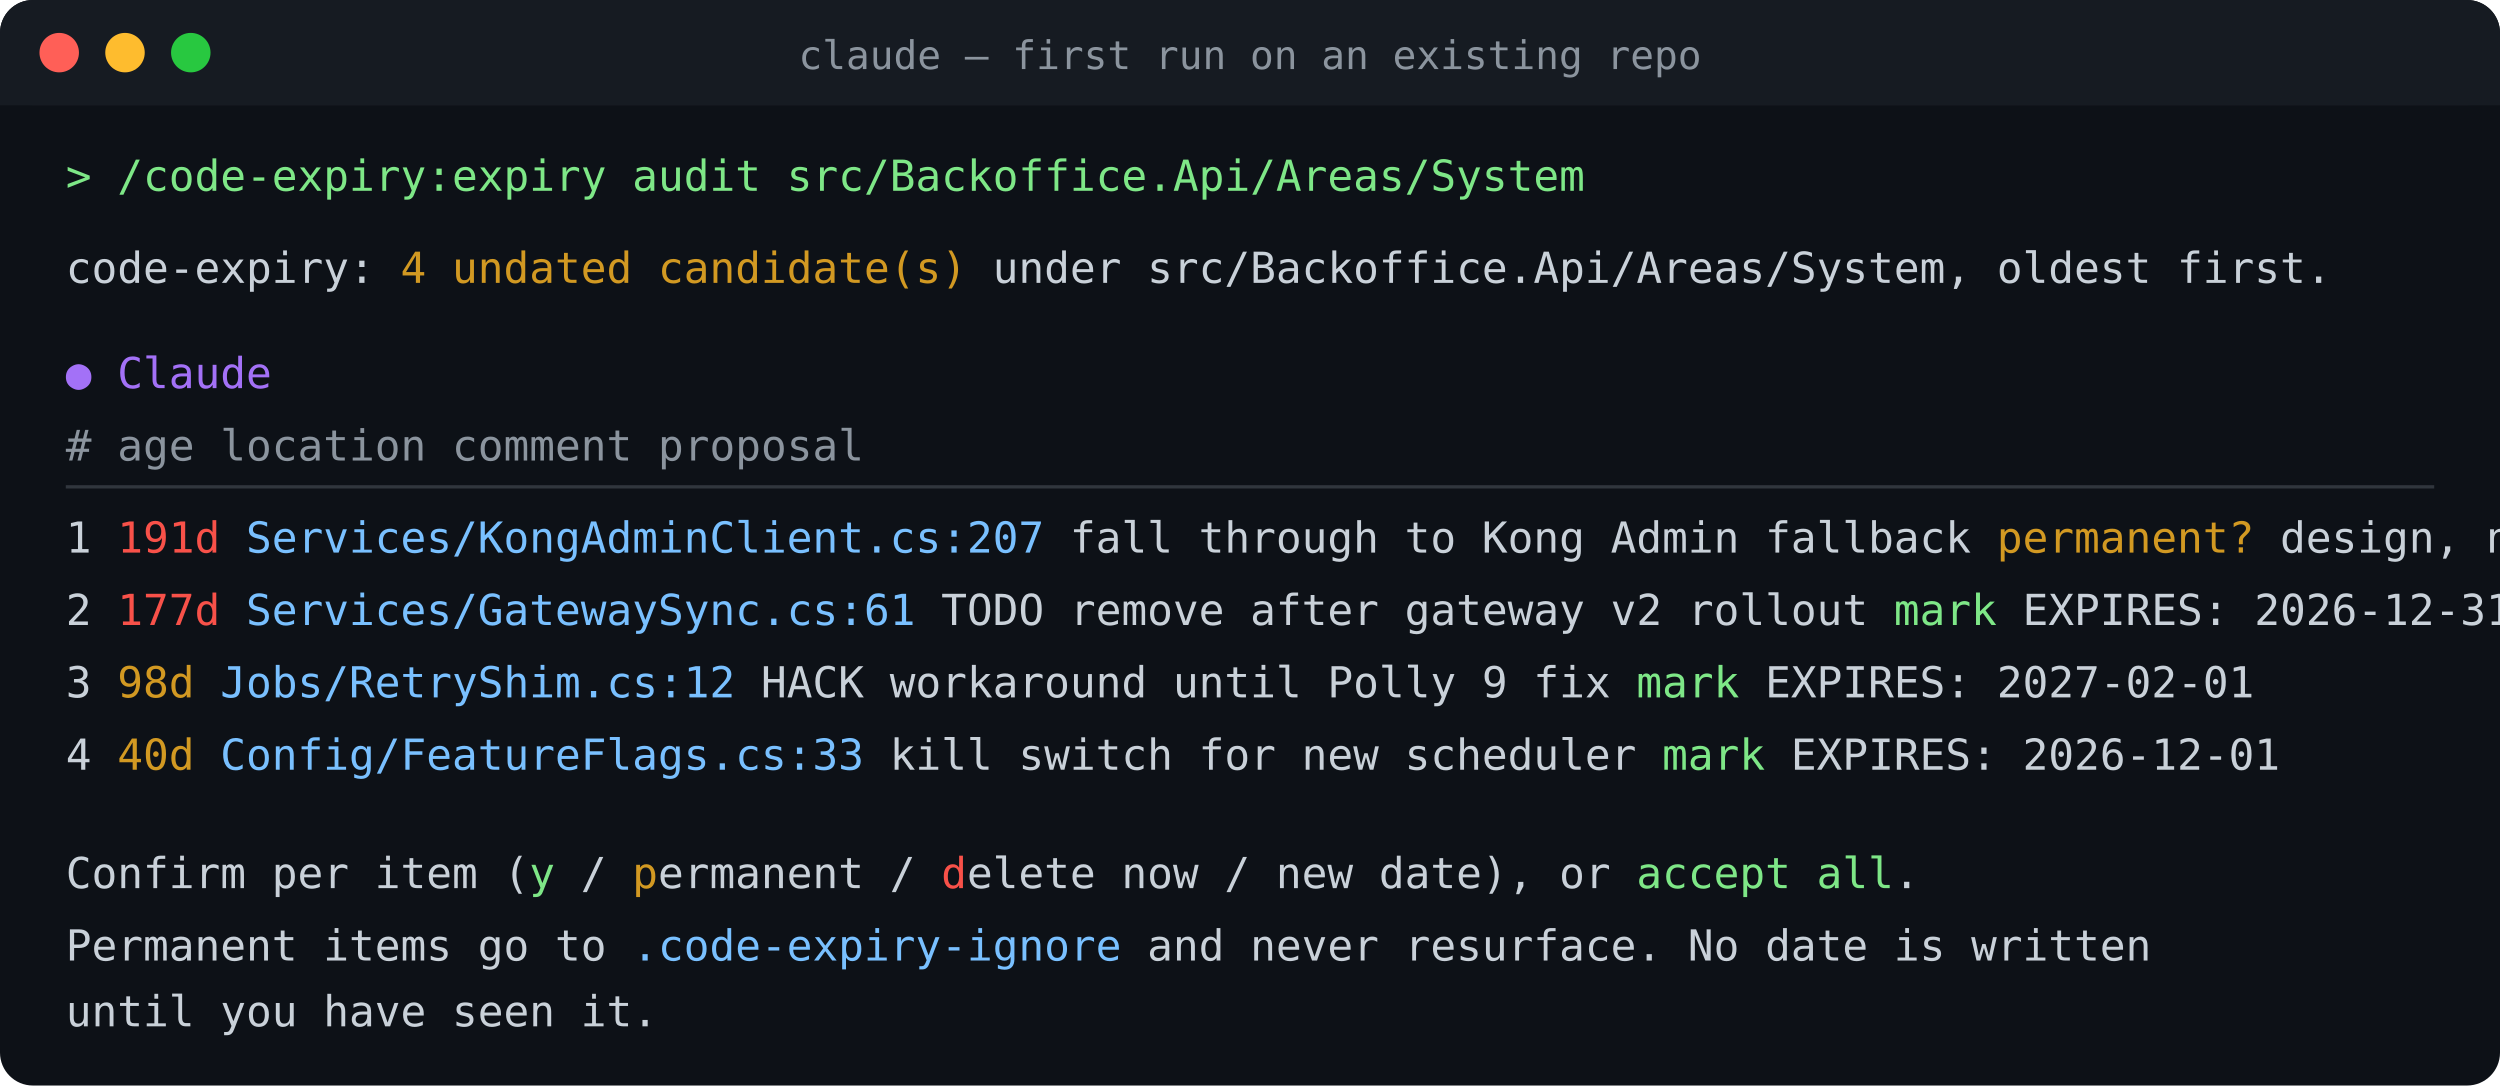
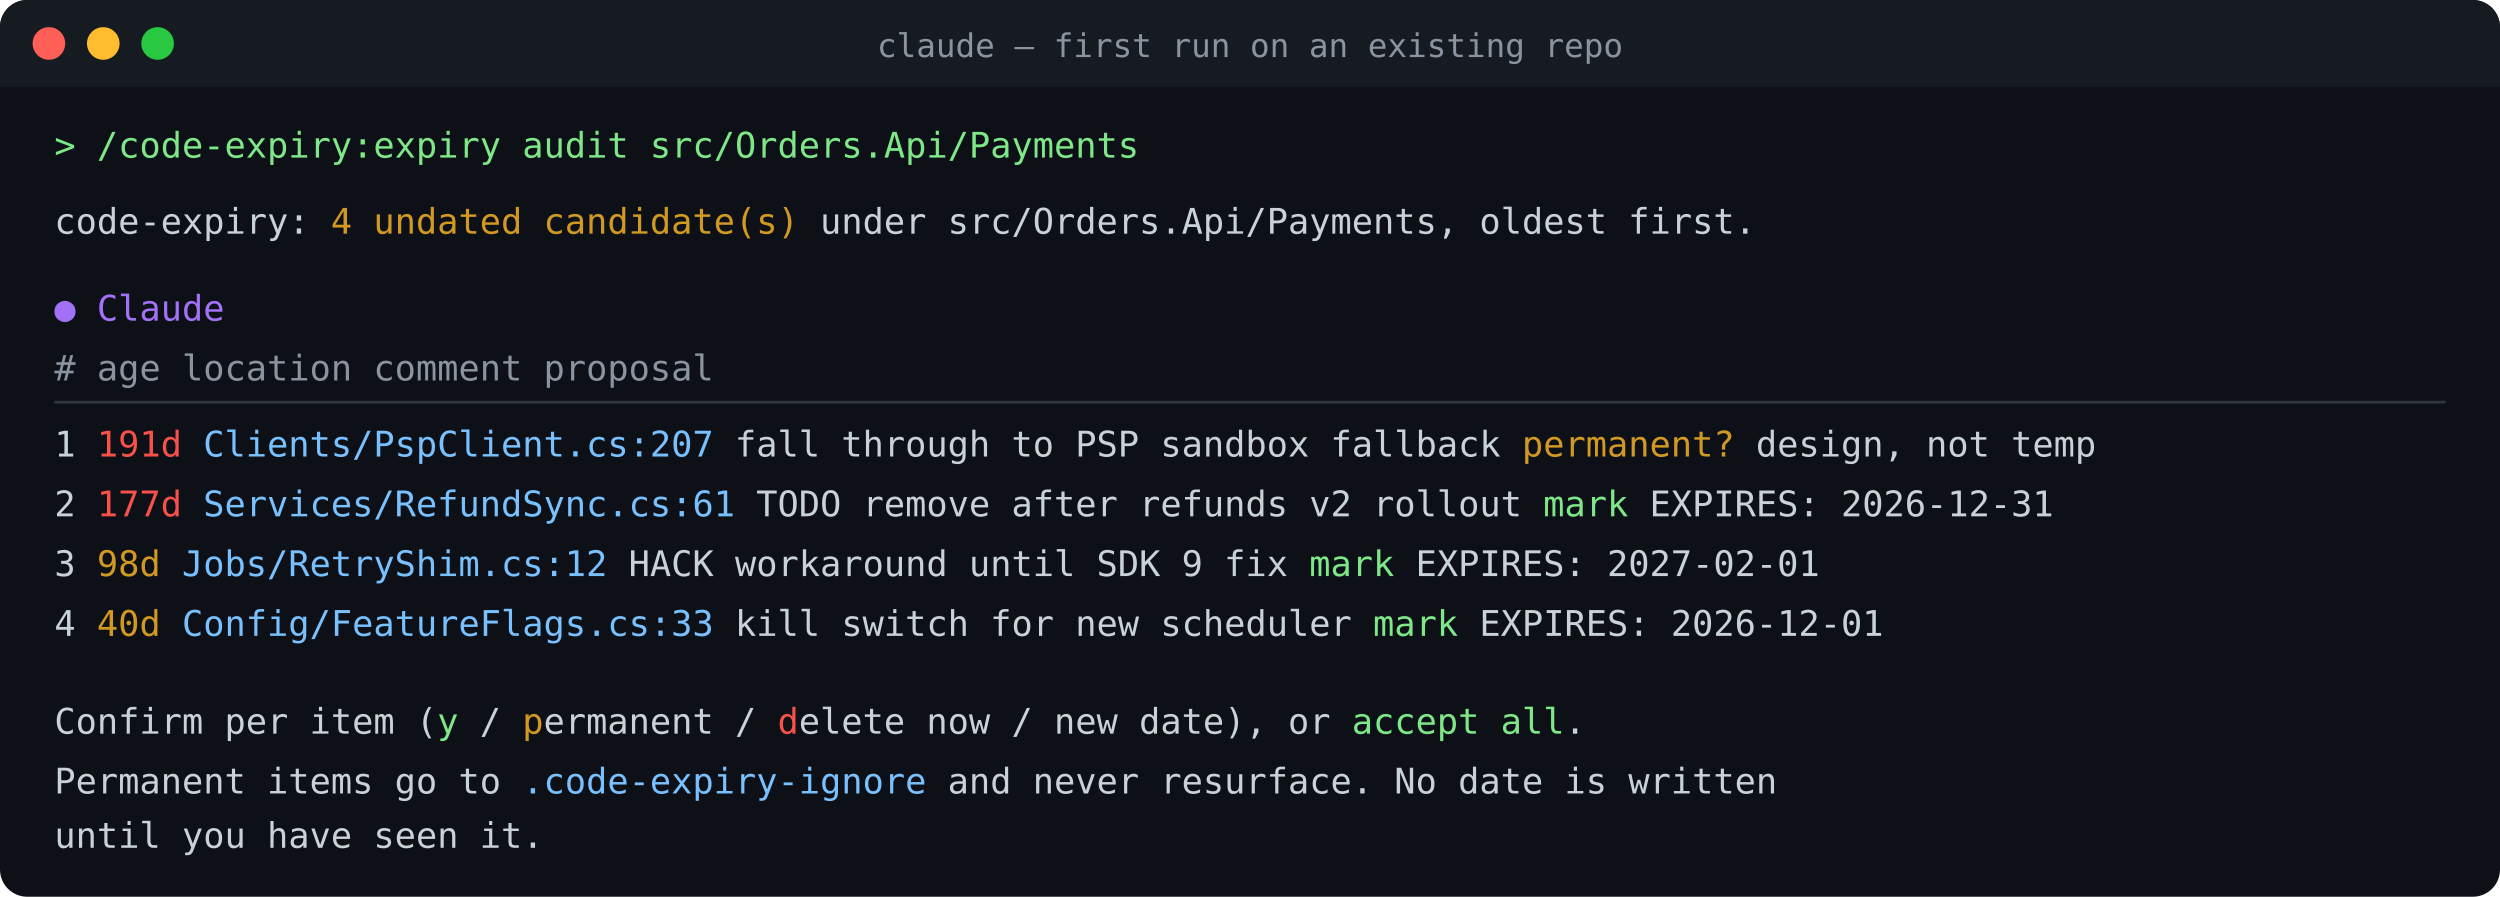
- <svg xmlns="http://www.w3.org/2000/svg" width="760" height="330" viewBox="0 0 760 330" font-family="SFMono-Regular, Menlo, Consolas, monospace" font-size="13">
-   <rect width="760" height="330" rx="10" fill="#0d1117" />
-   <rect width="760" height="32" rx="10" fill="#161b22" />
-   <rect y="22" width="760" height="10" fill="#161b22" />
+ <svg xmlns="http://www.w3.org/2000/svg" width="920" height="330" viewBox="0 0 920 330" font-family="SFMono-Regular, Menlo, Consolas, monospace" font-size="13">
+   <rect width="920" height="330" rx="10" fill="#0d1117" />
+   <rect width="920" height="32" rx="10" fill="#161b22" />
+   <rect y="22" width="920" height="10" fill="#161b22" />
  <circle cx="18" cy="16" r="6" fill="#ff5f57" />
  <circle cx="38" cy="16" r="6" fill="#febc2e" />
  <circle cx="58" cy="16" r="6" fill="#28c840" />
-   <text x="380" y="21" text-anchor="middle" fill="#8b949e" font-size="12">claude — first run on an existing repo</text>
-   <text x="20" y="58" fill="#7ee787">&gt; /code-expiry:expiry audit src/Backoffice.Api/Areas/System</text>
-   <text x="20" y="86" fill="#c9d1d9">code-expiry: <tspan fill="#d29922">4 undated candidate(s)</tspan> under src/Backoffice.Api/Areas/System, oldest first.</text>
+   <text x="460" y="21" text-anchor="middle" fill="#8b949e" font-size="12">claude — first run on an existing repo</text>
+   <text x="20" y="58" fill="#7ee787">&gt; /code-expiry:expiry audit src/Orders.Api/Payments</text>
+   <text x="20" y="86" fill="#c9d1d9">code-expiry: <tspan fill="#d29922">4 undated candidate(s)</tspan> under src/Orders.Api/Payments, oldest first.</text>
  <text x="20" y="118" fill="#a371f7">● Claude</text>
  <text x="20" y="140" fill="#8b949e">  #  age    location                              comment                               proposal</text>
-   <line x1="20" y1="148" x2="740" y2="148" stroke="#30363d" />
+   <line x1="20" y1="148" x2="900" y2="148" stroke="#30363d" />
  <text x="20" y="168" fill="#c9d1d9">  1  <tspan fill="#f85149">191d</tspan>
-     <tspan fill="#79c0ff">Services/KongAdminClient.cs:207</tspan>   fall through to Kong Admin fallback   <tspan fill="#d29922">permanent?</tspan> design, not temp</text>
+     <tspan fill="#79c0ff">Clients/PspClient.cs:207</tspan>   fall through to PSP sandbox fallback   <tspan fill="#d29922">permanent?</tspan> design, not temp</text>
  <text x="20" y="190" fill="#c9d1d9">  2  <tspan fill="#f85149">177d</tspan>
-     <tspan fill="#79c0ff">Services/GatewaySync.cs:61</tspan>        TODO remove after gateway v2 rollout   <tspan fill="#7ee787">mark</tspan> EXPIRES: 2026-12-31</text>
+     <tspan fill="#79c0ff">Services/RefundSync.cs:61</tspan>        TODO remove after refunds v2 rollout   <tspan fill="#7ee787">mark</tspan> EXPIRES: 2026-12-31</text>
  <text x="20" y="212" fill="#c9d1d9">  3  <tspan fill="#d29922"> 98d</tspan>
-     <tspan fill="#79c0ff">Jobs/RetryShim.cs:12</tspan>              HACK workaround until Polly 9 fix      <tspan fill="#7ee787">mark</tspan> EXPIRES: 2027-02-01</text>
+     <tspan fill="#79c0ff">Jobs/RetryShim.cs:12</tspan>              HACK workaround until SDK 9 fix         <tspan fill="#7ee787">mark</tspan> EXPIRES: 2027-02-01</text>
  <text x="20" y="234" fill="#c9d1d9">  4  <tspan fill="#d29922"> 40d</tspan>
    <tspan fill="#79c0ff">Config/FeatureFlags.cs:33</tspan>         kill switch for new scheduler          <tspan fill="#7ee787">mark</tspan> EXPIRES: 2026-12-01</text>
  <text x="20" y="270" fill="#c9d1d9">Confirm per item (<tspan fill="#7ee787">y</tspan> / <tspan fill="#d29922">p</tspan>ermanent / <tspan fill="#f85149">d</tspan>elete now / new date), or <tspan fill="#7ee787">accept all</tspan>.</text>
  <text x="20" y="292" fill="#c9d1d9">Permanent items go to <tspan fill="#79c0ff">.code-expiry-ignore</tspan> and never resurface. No date is written</text>
  <text x="20" y="312" fill="#c9d1d9">until you have seen it.</text>
</svg>
